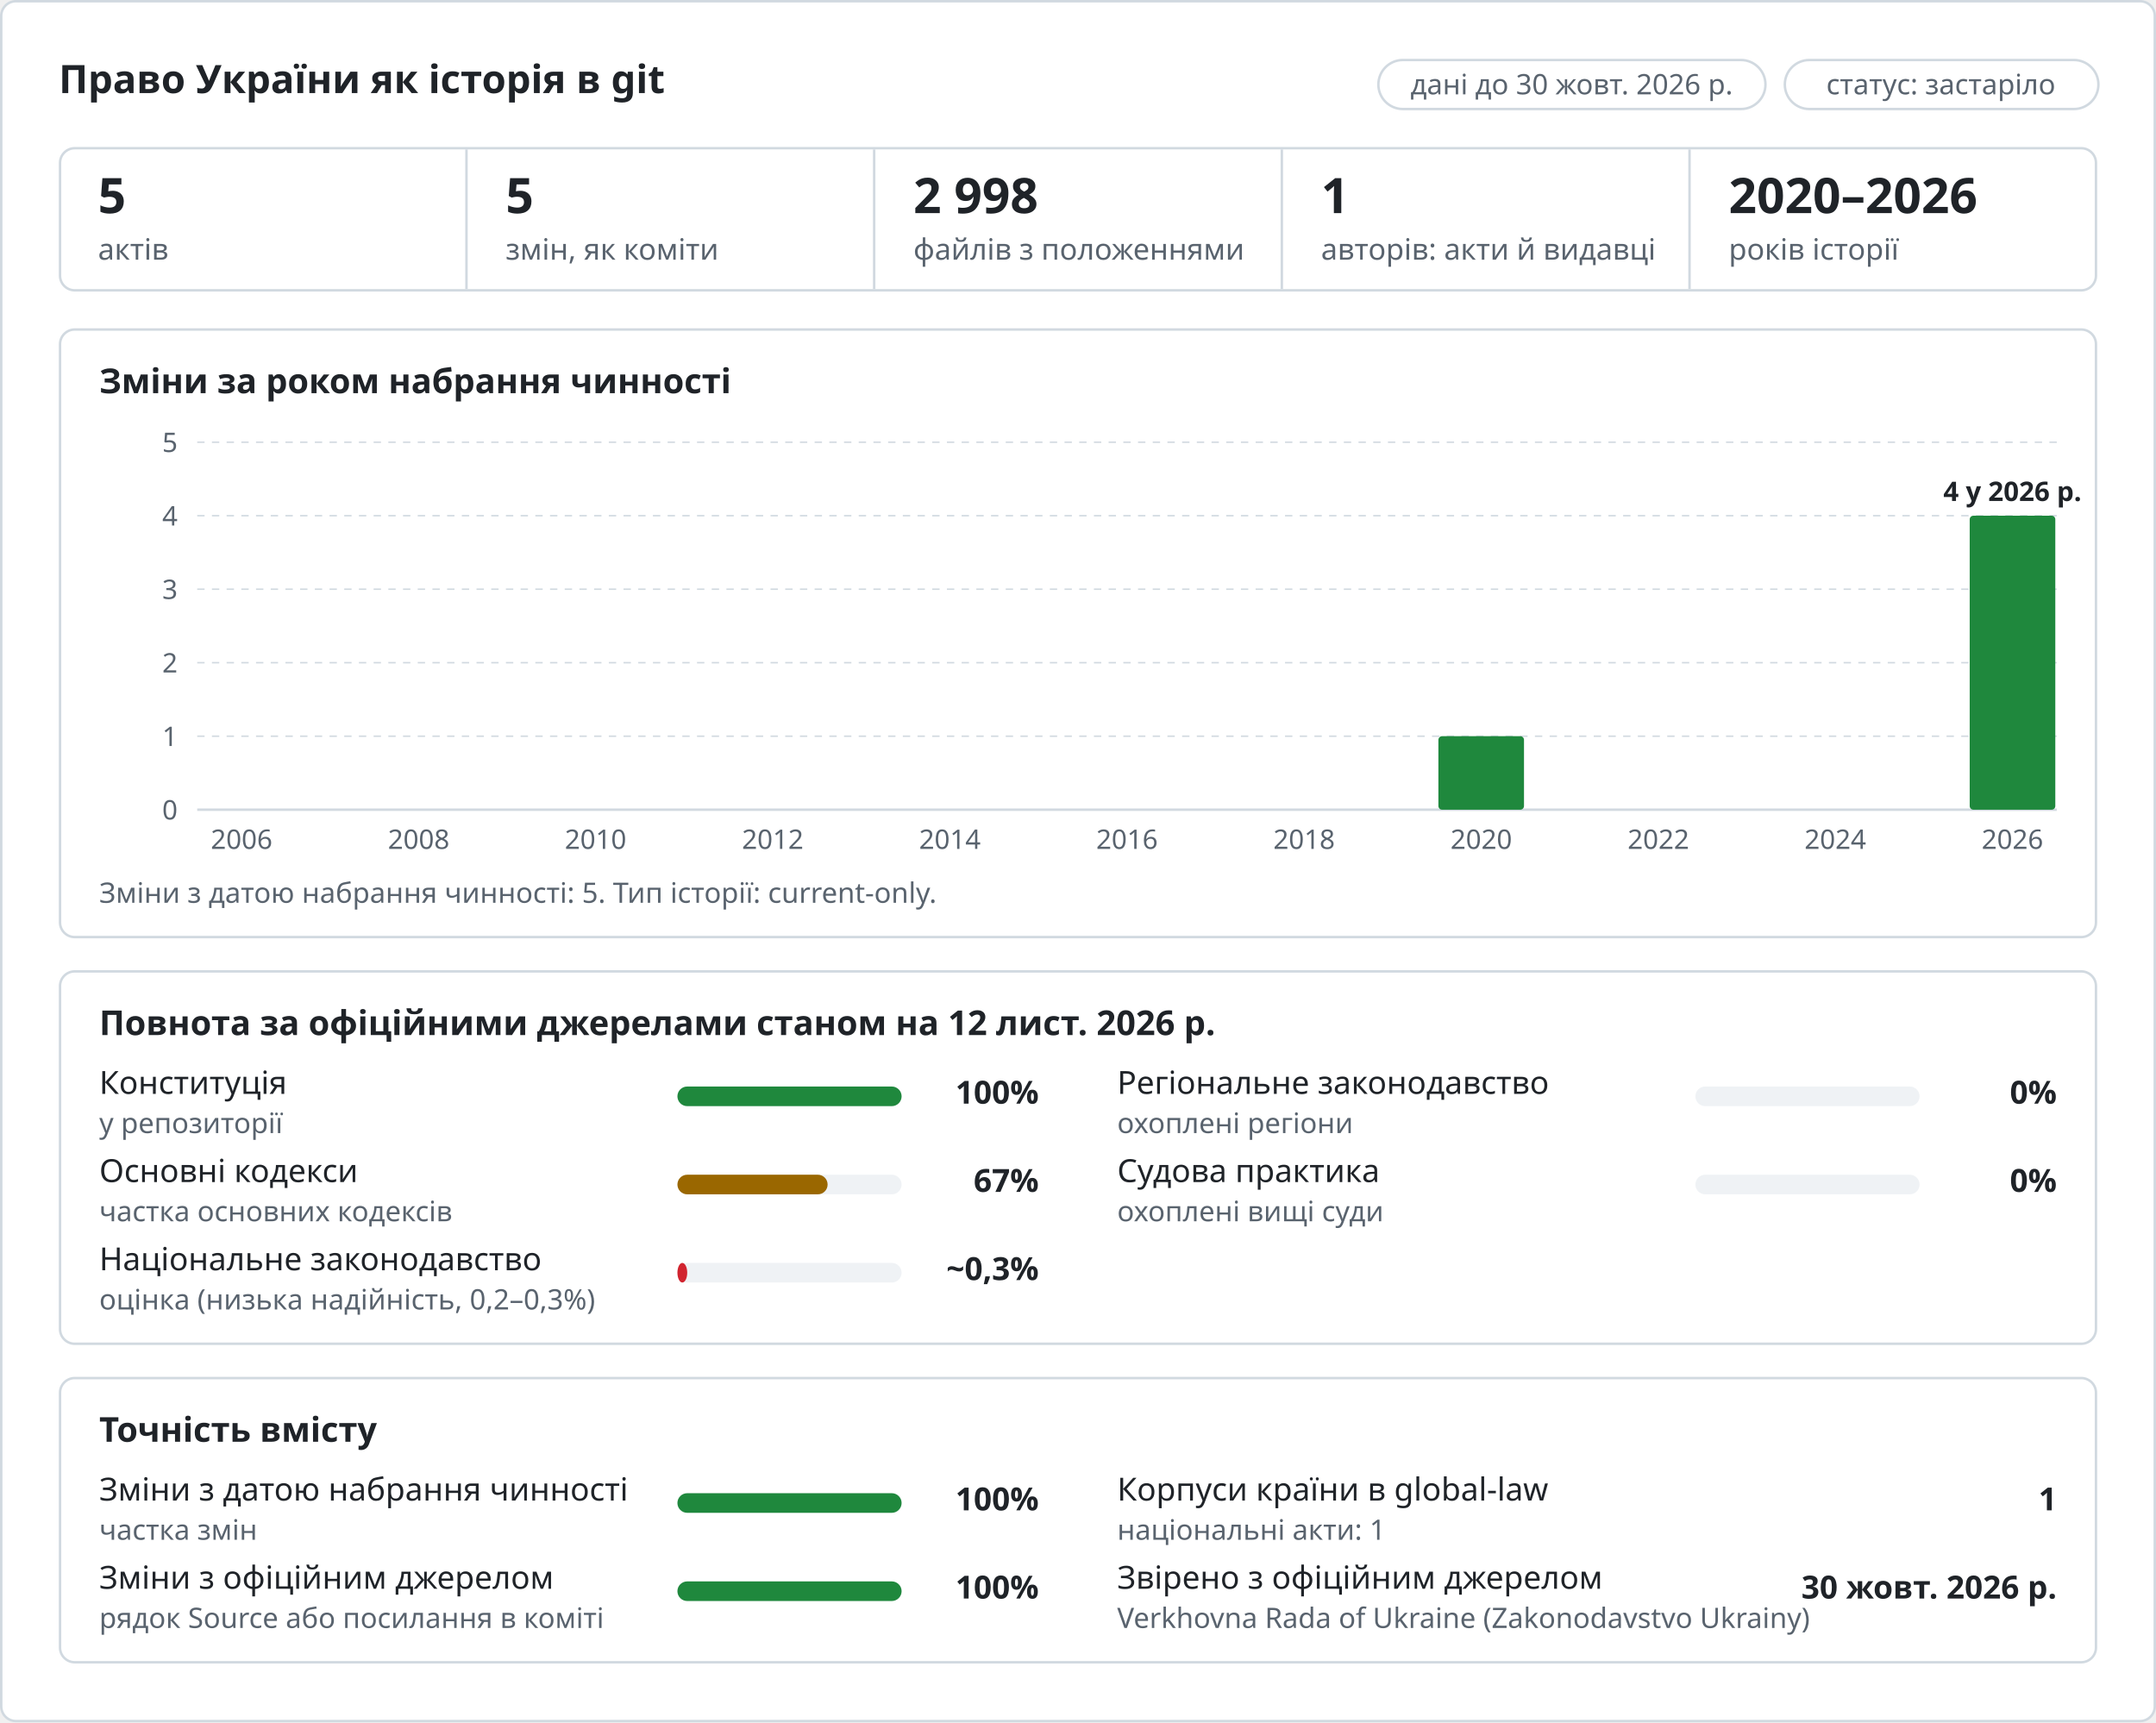
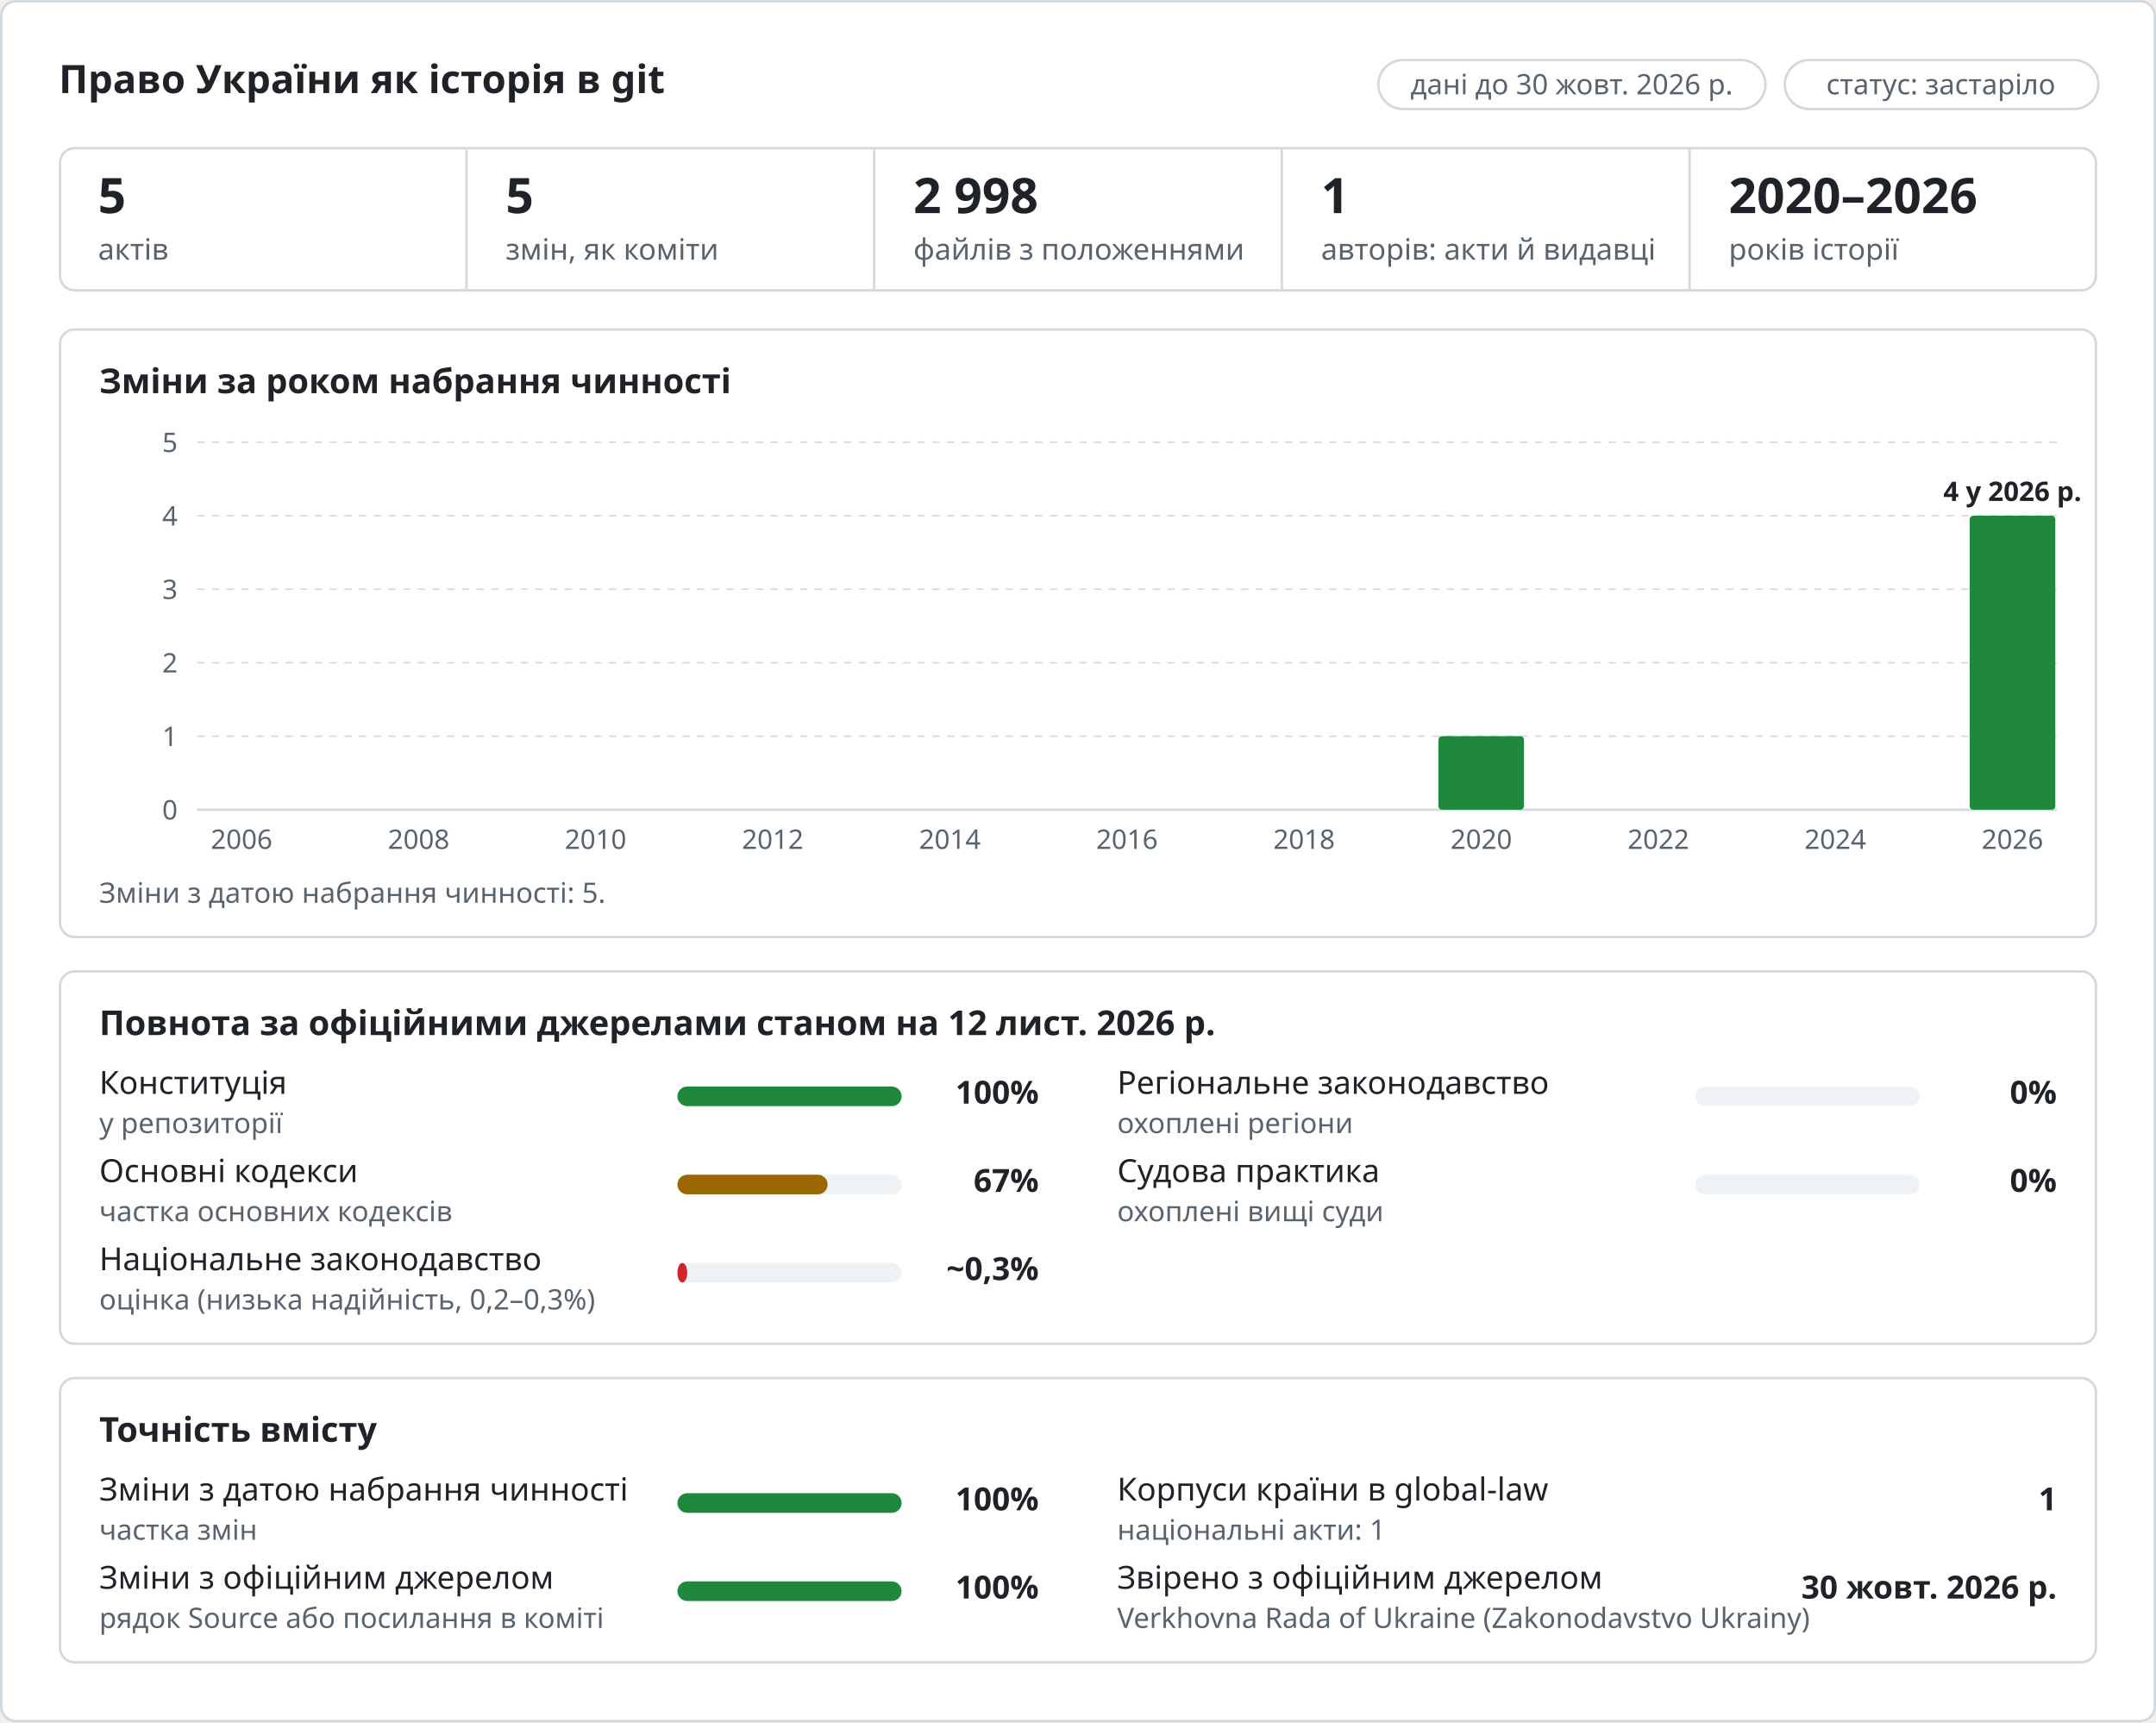
<svg xmlns="http://www.w3.org/2000/svg" width="880" height="703" viewBox="0 0 880 703" font-family="-apple-system,BlinkMacSystemFont,Segoe UI,Noto Sans,Helvetica,Arial,sans-serif">
  <rect x="0.5" y="0.5" width="879" height="702" rx="6" fill="#ffffff" stroke="#d1d9e0" />
  <text x="24" y="38" font-size="16" font-weight="600" fill="#1f2328">Право України як історія в git</text>
  <rect x="562.6" y="24.5" width="158" height="20" rx="10" fill="none" stroke="#d1d9e0" />
  <text x="641.5" y="38.5" font-size="11.5" font-weight="500" text-anchor="middle" fill="#59636e">дані до 30 жовт. 2026 р.</text>
  <rect x="728.5" y="24.5" width="128" height="20" rx="10" fill="none" stroke="#d1d9e0" />
  <text x="792.2" y="38.5" font-size="11.5" font-weight="500" text-anchor="middle" fill="#59636e">статус: застаріло</text>
  <rect x="24.5" y="60.5" width="831" height="58" rx="6" fill="#ffffff" stroke="#d1d9e0" />
  <text x="40.0" y="87" font-size="20" font-weight="600" fill="#1f2328">5</text>
  <text x="40.0" y="106" font-size="12" fill="#59636e">актів</text>
  <line x1="190.4" y1="61" x2="190.4" y2="118" stroke="#d1d9e0" />
  <text x="206.4" y="87" font-size="20" font-weight="600" fill="#1f2328">5</text>
  <text x="206.4" y="106" font-size="12" fill="#59636e">змін, як коміти</text>
  <line x1="356.8" y1="61" x2="356.8" y2="118" stroke="#d1d9e0" />
  <text x="372.8" y="87" font-size="20" font-weight="600" fill="#1f2328">2 998</text>
  <text x="372.8" y="106" font-size="12" fill="#59636e">файлів з положеннями</text>
  <line x1="523.2" y1="61" x2="523.2" y2="118" stroke="#d1d9e0" />
  <text x="539.2" y="87" font-size="20" font-weight="600" fill="#1f2328">1</text>
  <text x="539.2" y="106" font-size="12" fill="#59636e" textLength="142" lengthAdjust="spacingAndGlyphs">авторів: акти й видавці</text>
  <line x1="689.6" y1="61" x2="689.6" y2="118" stroke="#d1d9e0" />
  <text x="705.6" y="87" font-size="20" font-weight="600" fill="#1f2328">2020–2026</text>
  <text x="705.6" y="106" font-size="12" fill="#59636e">років історії</text>
  <rect x="24.5" y="134.5" width="831" height="248" rx="6" fill="#ffffff" stroke="#d1d9e0" />
  <text x="40.5" y="160.5" font-size="14" font-weight="600" fill="#1f2328">Зміни за роком набрання чинності</text>
  <line x1="80.5" y1="330.5" x2="839.5" y2="330.5" stroke="#d1d9e0" stroke-width="1" />
  <text x="72.5" y="334.5" font-size="11" text-anchor="end" fill="#59636e">0</text>
  <line x1="80.5" y1="300.5" x2="839.5" y2="300.5" stroke="#d1d9e0" stroke-width="0.6" stroke-dasharray="3 3" />
  <text x="72.5" y="304.5" font-size="11" text-anchor="end" fill="#59636e">1</text>
  <line x1="80.5" y1="270.5" x2="839.5" y2="270.5" stroke="#d1d9e0" stroke-width="0.6" stroke-dasharray="3 3" />
  <text x="72.5" y="274.5" font-size="11" text-anchor="end" fill="#59636e">2</text>
  <line x1="80.5" y1="240.5" x2="839.5" y2="240.5" stroke="#d1d9e0" stroke-width="0.6" stroke-dasharray="3 3" />
  <text x="72.5" y="244.5" font-size="11" text-anchor="end" fill="#59636e">3</text>
  <line x1="80.5" y1="210.5" x2="839.5" y2="210.5" stroke="#d1d9e0" stroke-width="0.6" stroke-dasharray="3 3" />
  <text x="72.5" y="214.5" font-size="11" text-anchor="end" fill="#59636e">4</text>
  <line x1="80.5" y1="180.5" x2="839.5" y2="180.5" stroke="#d1d9e0" stroke-width="0.6" stroke-dasharray="3 3" />
  <text x="72.5" y="184.5" font-size="11" text-anchor="end" fill="#59636e">5</text>
  <text x="98.6" y="346.5" font-size="11" text-anchor="middle" fill="#59636e">2006</text>
  <text x="170.9" y="346.5" font-size="11" text-anchor="middle" fill="#59636e">2008</text>
  <text x="243.1" y="346.5" font-size="11" text-anchor="middle" fill="#59636e">2010</text>
  <text x="315.4" y="346.5" font-size="11" text-anchor="middle" fill="#59636e">2012</text>
  <text x="387.7" y="346.5" font-size="11" text-anchor="middle" fill="#59636e">2014</text>
  <text x="460.0" y="346.5" font-size="11" text-anchor="middle" fill="#59636e">2016</text>
  <text x="532.3" y="346.5" font-size="11" text-anchor="middle" fill="#59636e">2018</text>
  <rect x="587.10" y="300.5" width="34.94" height="30.0" rx="1.5" fill="#1f883d" />
  <text x="604.6" y="346.5" font-size="11" text-anchor="middle" fill="#59636e">2020</text>
  <text x="676.9" y="346.5" font-size="11" text-anchor="middle" fill="#59636e">2022</text>
  <text x="749.1" y="346.5" font-size="11" text-anchor="middle" fill="#59636e">2024</text>
  <rect x="803.96" y="210.5" width="34.94" height="120.0" rx="1.5" fill="#1f883d" />
  <text x="821.4" y="346.5" font-size="11" text-anchor="middle" fill="#59636e">2026</text>
  <text x="821.4" y="204.5" font-size="11" font-weight="600" text-anchor="middle" fill="#1f2328">4 у 2026 р.</text>
-   <text x="40.5" y="368.5" font-size="11.5" fill="#59636e">Зміни з датою набрання чинності: 5. Тип історії: current-only.</text>
+   <text x="40.5" y="368.5" font-size="11.5" fill="#59636e">Зміни з датою набрання чинності: 5.</text>
  <rect x="24.5" y="396.5" width="831" height="152" rx="6" fill="#ffffff" stroke="#d1d9e0" />
  <text x="40.5" y="422.5" font-size="14" font-weight="600" fill="#1f2328">Повнота за офіційними джерелами станом на 12 лист. 2026 р.</text>
  <text x="40.5" y="446.5" font-size="13" fill="#1f2328">Конституція</text>
  <text x="40.5" y="462.5" font-size="11.5" fill="#59636e">у репозиторії</text>
  <g>
    <rect x="276.5" y="443.5" width="91.5" height="8" rx="4" fill="#eff2f5" />
    <rect x="276.5" y="443.5" width="91.5" height="8" rx="4" fill="#1f883d" />
  </g>
  <text x="424.0" y="450.5" font-size="13" font-weight="600" text-anchor="end" fill="#1f2328">100%</text>
  <text x="40.5" y="482.5" font-size="13" fill="#1f2328">Основні кодекси</text>
  <text x="40.5" y="498.5" font-size="11.5" fill="#59636e">частка основних кодексів</text>
  <g>
    <rect x="276.5" y="479.5" width="91.5" height="8" rx="4" fill="#eff2f5" />
    <rect x="276.5" y="479.5" width="61.3" height="8" rx="4" fill="#9a6700" />
  </g>
  <text x="424.0" y="486.5" font-size="13" font-weight="600" text-anchor="end" fill="#1f2328">67%</text>
  <text x="40.5" y="518.5" font-size="13" fill="#1f2328">Національне законодавство</text>
  <text x="40.5" y="534.5" font-size="11.5" fill="#59636e">оцінка (низька надійність, 0,2–0,3%)</text>
  <g>
    <rect x="276.5" y="515.5" width="91.5" height="8" rx="4" fill="#eff2f5" />
    <rect x="276.5" y="515.5" width="4.0" height="8" rx="4" fill="#d1242f" />
  </g>
  <text x="424.0" y="522.5" font-size="13" font-weight="600" text-anchor="end" fill="#1f2328">~0,3%</text>
  <text x="456.0" y="446.5" font-size="13" fill="#1f2328">Регіональне законодавство</text>
  <text x="456.0" y="462.5" font-size="11.5" fill="#59636e">охоплені регіони</text>
  <g>
    <rect x="692.0" y="443.5" width="91.5" height="8" rx="4" fill="#eff2f5" />
  </g>
  <text x="839.5" y="450.5" font-size="13" font-weight="600" text-anchor="end" fill="#1f2328">0%</text>
  <text x="456.0" y="482.5" font-size="13" fill="#1f2328">Судова практика</text>
  <text x="456.0" y="498.5" font-size="11.5" fill="#59636e">охоплені вищі суди</text>
  <g>
    <rect x="692.0" y="479.5" width="91.5" height="8" rx="4" fill="#eff2f5" />
  </g>
  <text x="839.5" y="486.5" font-size="13" font-weight="600" text-anchor="end" fill="#1f2328">0%</text>
  <rect x="24.5" y="562.5" width="831" height="116" rx="6" fill="#ffffff" stroke="#d1d9e0" />
  <text x="40.5" y="588.5" font-size="14" font-weight="600" fill="#1f2328">Точність вмісту</text>
  <text x="40.5" y="612.5" font-size="13" fill="#1f2328">Зміни з датою набрання чинності</text>
  <text x="40.5" y="628.5" font-size="11.5" fill="#59636e">частка змін</text>
  <g>
    <rect x="276.5" y="609.5" width="91.5" height="8" rx="4" fill="#eff2f5" />
    <rect x="276.5" y="609.5" width="91.5" height="8" rx="4" fill="#1f883d" />
  </g>
  <text x="424.0" y="616.5" font-size="13" font-weight="600" text-anchor="end" fill="#1f2328">100%</text>
  <text x="40.5" y="648.5" font-size="13" fill="#1f2328">Зміни з офіційним джерелом</text>
  <text x="40.5" y="664.5" font-size="11.5" fill="#59636e">рядок Source або посилання в коміті</text>
  <g>
    <rect x="276.5" y="645.5" width="91.5" height="8" rx="4" fill="#eff2f5" />
    <rect x="276.5" y="645.5" width="91.5" height="8" rx="4" fill="#1f883d" />
  </g>
  <text x="424.0" y="652.5" font-size="13" font-weight="600" text-anchor="end" fill="#1f2328">100%</text>
  <text x="456.0" y="612.5" font-size="13" fill="#1f2328">Корпуси країни в global-law</text>
  <text x="456.0" y="628.5" font-size="11.5" fill="#59636e">національні акти: 1</text>
  <text x="839.5" y="616.5" font-size="13" font-weight="600" text-anchor="end" fill="#1f2328">1</text>
  <text x="456.0" y="648.5" font-size="13" fill="#1f2328">Звірено з офіційним джерелом</text>
  <text x="456.0" y="664.5" font-size="11.5" fill="#59636e">Verkhovna Rada of Ukraine (Zakonodavstvo Ukrainy)</text>
  <text x="839.5" y="652.5" font-size="13" font-weight="600" text-anchor="end" fill="#1f2328">30 жовт. 2026 р.</text>
</svg>
